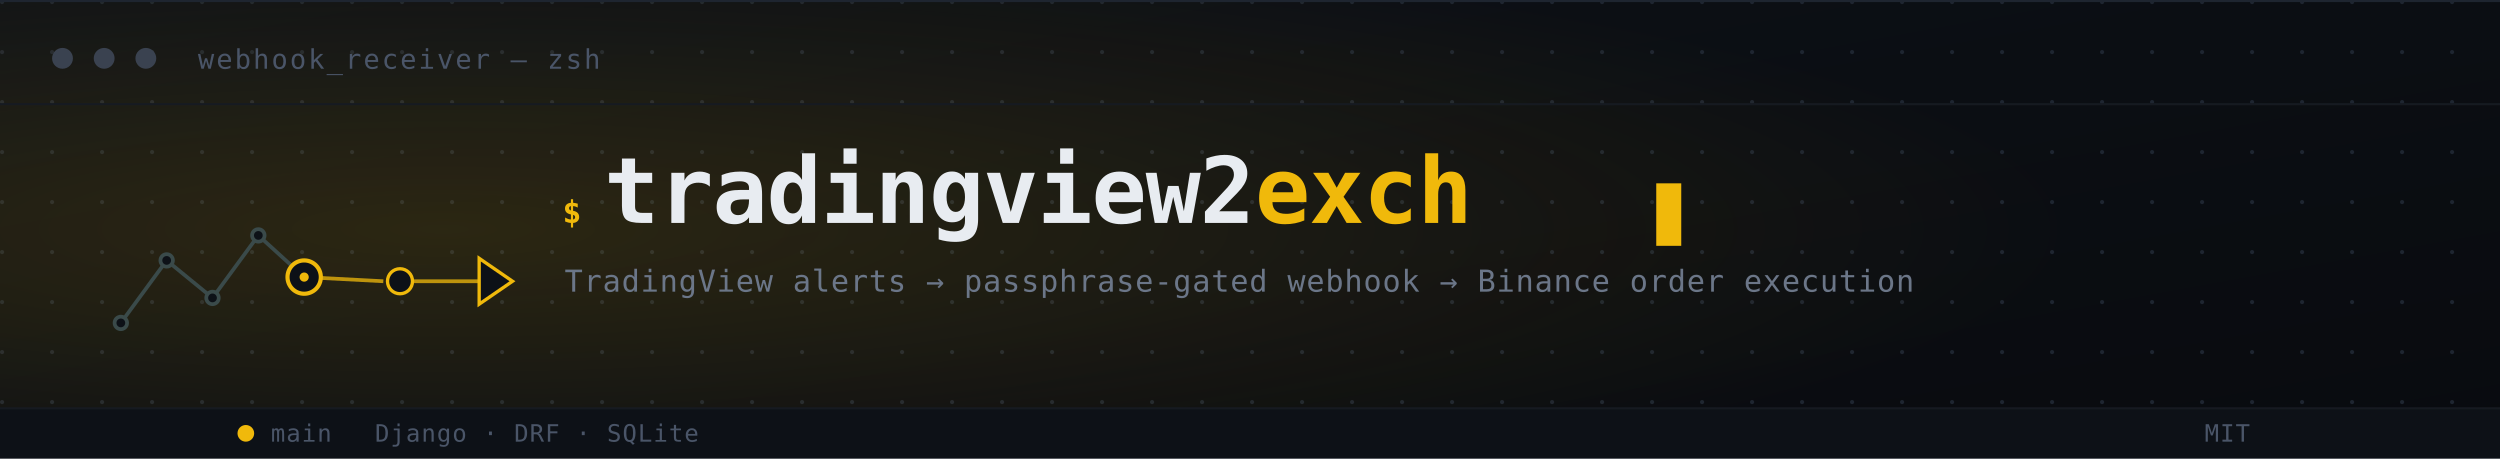
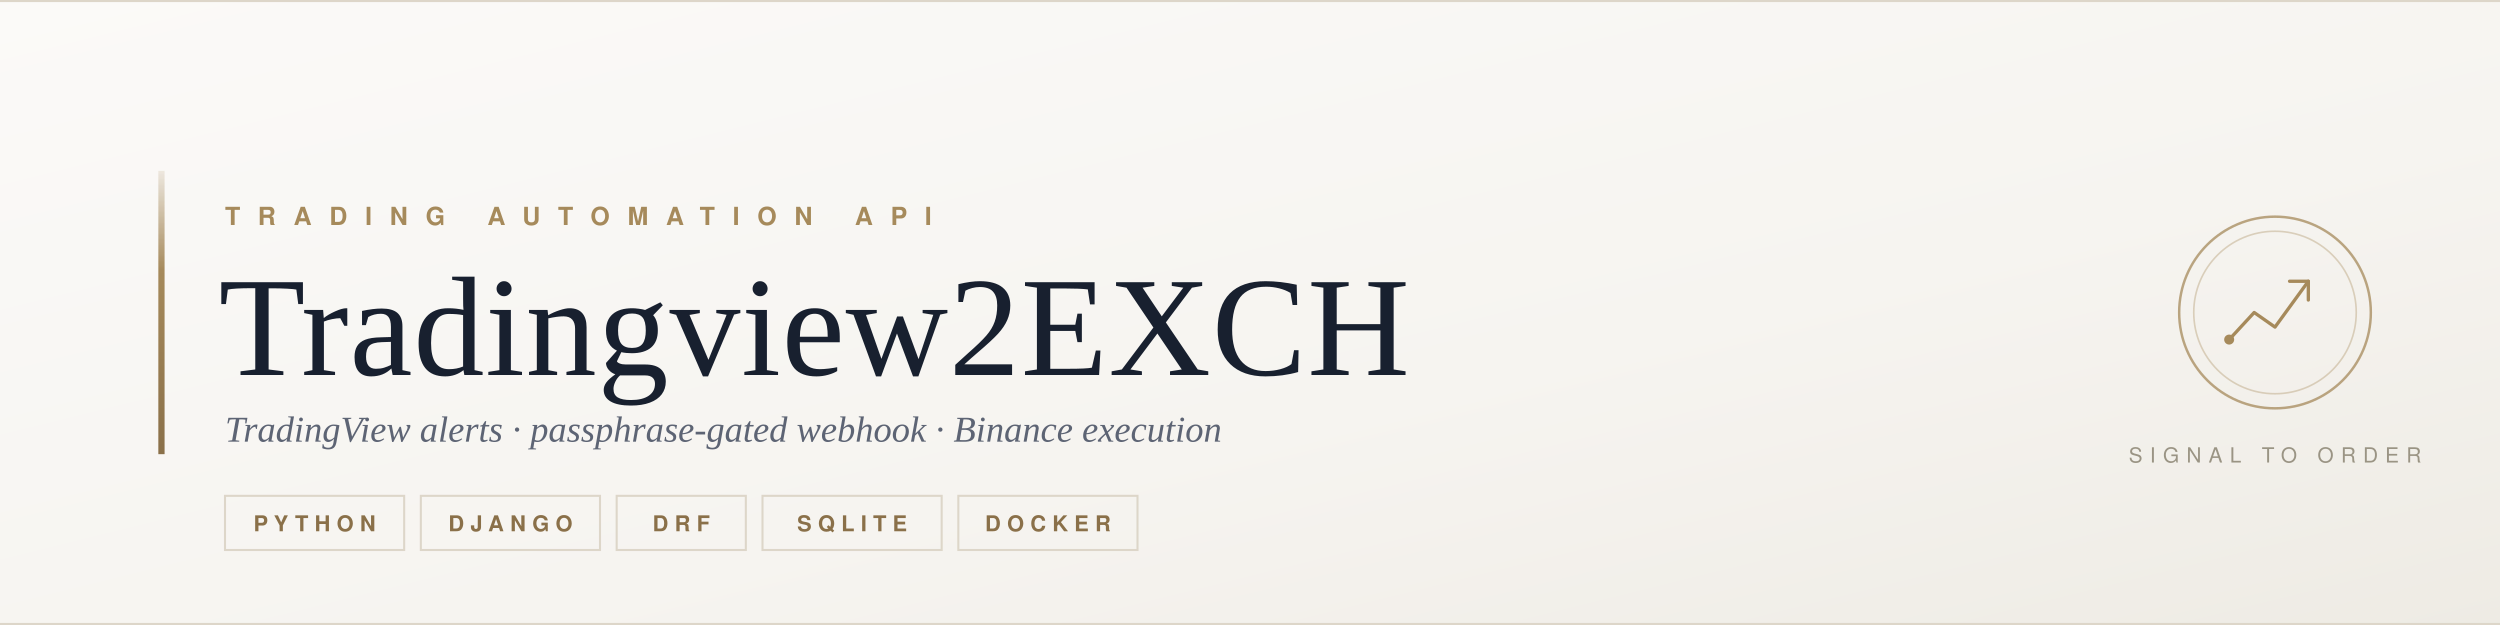
- <svg xmlns="http://www.w3.org/2000/svg" viewBox="0 0 1200 220" role="img" aria-label="Tradingview2EXCH banner">
+ <svg xmlns="http://www.w3.org/2000/svg" viewBox="0 0 1200 300" role="img" aria-label="Tradingview2EXCH — Django REST bridge from TradingView webhook alerts to Binance order execution">
  <defs>
-     <linearGradient id="bg" x1="0%" y1="0%" x2="100%" y2="100%">
-       <stop offset="0%" stop-color="#0d1117" />
-       <stop offset="100%" stop-color="#090b0f" />
+     <linearGradient id="paper" x1="0%" y1="0%" x2="100%" y2="100%">
+       <stop offset="0%" stop-color="#fbfaf8" />
+       <stop offset="60%" stop-color="#f6f4f0" />
+       <stop offset="100%" stop-color="#eeebe4" />
    </linearGradient>
-     <radialGradient id="glow" cx="18%" cy="50%" r="65%">
-       <stop offset="0%" stop-color="#f0b90b" stop-opacity="0.14" />
-       <stop offset="100%" stop-color="#f0b90b" stop-opacity="0" />
-     </radialGradient>
-     <pattern id="dotgrid" width="24" height="24" patternUnits="userSpaceOnUse">
-       <circle cx="1" cy="1" r="1" fill="#1e2530" />
-     </pattern>
+     <linearGradient id="rail" x1="0%" y1="0%" x2="0%" y2="100%">
+       <stop offset="0%" stop-color="#a68a5b" stop-opacity="0.15" />
+       <stop offset="35%" stop-color="#a68a5b" />
+       <stop offset="100%" stop-color="#8a7049" />
+     </linearGradient>
  </defs>
-   <rect width="1200" height="220" fill="url(#bg)" />
-   <rect width="1200" height="220" fill="url(#dotgrid)" />
-   <rect width="1200" height="220" fill="url(#glow)" />
-   <rect x="0" y="0" width="1200" height="1" fill="#1e2530" />
-   <rect x="0" y="219" width="1200" height="1" fill="#1e2530" />
-   <circle cx="30" cy="28" r="5" fill="#3a4250" />
-   <circle cx="50" cy="28" r="5" fill="#3a4250" />
-   <circle cx="70" cy="28" r="5" fill="#3a4250" />
-   <text x="95" y="33" font-family="'SF Mono','JetBrains Mono','Menlo',monospace" font-size="13" fill="#4a5568" letter-spacing="1">webhook_receiver — zsh</text>
-   <line x1="0" y1="50" x2="1200" y2="50" stroke="#161a21" stroke-width="1" />
-   <g transform="translate(150,135)" stroke-width="1.8" fill="none">
-     <polyline points="-92,20 -70,-10 -48,8 -26,-22 -4,-2" stroke="#3a4a4a" />
-     <circle cx="-92" cy="20" r="3" fill="#0d1117" stroke="#3a4a4a" />
-     <circle cx="-70" cy="-10" r="3" fill="#0d1117" stroke="#3a4a4a" />
-     <circle cx="-48" cy="8" r="3" fill="#0d1117" stroke="#3a4a4a" />
-     <circle cx="-26" cy="-22" r="3" fill="#0d1117" stroke="#3a4a4a" />
-     <line x1="-4" y1="-2" x2="34" y2="0" stroke="#f0b90b" stroke-opacity="0.75" />
-     <circle cx="-4" cy="-2" r="8" fill="#0d1117" stroke="#f0b90b" stroke-width="2" />
-     <circle cx="-4" cy="-2" r="2.2" fill="#f0b90b" stroke="none" />
-     <line x1="42" y1="0" x2="80" y2="0" stroke="#f0b90b" stroke-opacity="0.75" />
-     <circle cx="42" cy="0" r="6" fill="#0d1117" stroke="#f0b90b" stroke-width="1.6" />
-     <polygon points="80,-11 96,0 80,11" fill="#0d1117" stroke="#f0b90b" stroke-width="1.6" />
+   <rect width="1200" height="300" fill="url(#paper)" />
+   <rect x="0" y="0" width="1200" height="1" fill="#ddd6c9" />
+   <rect x="0" y="299" width="1200" height="1" fill="#ddd6c9" />
+   <rect x="76" y="82" width="3" height="136" fill="url(#rail)" />
+   <text x="108" y="108" font-family="'Helvetica Neue',Helvetica,Arial,sans-serif" font-size="12" font-weight="600" fill="#a68a5b" letter-spacing="8.5">TRADING AUTOMATION API</text>
+   <text x="105" y="180" font-family="Georgia,'Times New Roman',Times,serif" font-size="68" font-weight="400" fill="#18202f" letter-spacing="0.5">Tradingview2EXCH</text>
+   <text x="108" y="212" font-family="Georgia,'Times New Roman',Times,serif" font-size="17.5" font-style="italic" fill="#5d6474">TradingView alerts · passphrase-gated webhook · Binance execution</text>
+   <g font-family="'Helvetica Neue',Helvetica,Arial,sans-serif" font-size="10.5" font-weight="600" fill="#8a7049" letter-spacing="3">
+     <rect x="108" y="238" width="86" height="26" fill="none" stroke="#ddd6c9" />
+     <text x="151" y="255" text-anchor="middle">PYTHON</text>
+     <rect x="202" y="238" width="86" height="26" fill="none" stroke="#ddd6c9" />
+     <text x="245" y="255" text-anchor="middle">DJANGO</text>
+     <rect x="296" y="238" width="62" height="26" fill="none" stroke="#ddd6c9" />
+     <text x="327" y="255" text-anchor="middle">DRF</text>
+     <rect x="366" y="238" width="86" height="26" fill="none" stroke="#ddd6c9" />
+     <text x="409" y="255" text-anchor="middle">SQLITE</text>
+     <rect x="460" y="238" width="86" height="26" fill="none" stroke="#ddd6c9" />
+     <text x="503" y="255" text-anchor="middle">DOCKER</text>
  </g>
-   <text x="270" y="107" font-family="'SF Mono','JetBrains Mono','Menlo',monospace" font-size="15" fill="#f0b90b" font-weight="600">$</text>
-   <text x="290" y="107" font-family="'SF Mono','JetBrains Mono','Menlo',monospace" font-size="44" fill="#e8ecf1" font-weight="700" letter-spacing="-0.5">tradingview2<tspan fill="#f0b90b">exch</tspan>
-   </text>
-   <rect x="795" y="88" width="12" height="30" fill="#f0b90b">
-     <animate attributeName="opacity" values="1;1;0;0;1" keyTimes="0;0.45;0.5;0.95;1" dur="1.6s" repeatCount="indefinite" />
-   </rect>
-   <text x="271" y="140" font-family="'SF Mono','JetBrains Mono','Menlo',monospace" font-size="14.5" fill="#6b7688" letter-spacing="0.4">TradingView alerts → passphrase-gated webhook → Binance order execution</text>
-   <rect x="0" y="196" width="1200" height="24" fill="#0d1117" />
-   <line x1="0" y1="196" x2="1200" y2="196" stroke="#161a21" stroke-width="1" />
-   <circle cx="118" cy="208" r="4" fill="#f0b90b" />
-   <text x="130" y="212" font-family="'SF Mono','JetBrains Mono','Menlo',monospace" font-size="11.5" fill="#4a5568" letter-spacing="0.5">main</text>
-   <text x="180" y="212" font-family="'SF Mono','JetBrains Mono','Menlo',monospace" font-size="11.5" fill="#4a5568" letter-spacing="0.5">Django · DRF · SQLite</text>
-   <text x="1080" y="212" font-family="'SF Mono','JetBrains Mono','Menlo',monospace" font-size="11.5" fill="#4a5568" letter-spacing="0.5" text-anchor="end">MIT</text>
+   <circle cx="1092" cy="150" r="46" fill="none" stroke="#a68a5b" stroke-opacity="0.75" stroke-width="1.2" />
+   <circle cx="1092" cy="150" r="39" fill="none" stroke="#a68a5b" stroke-opacity="0.35" stroke-width="0.8" />
+   <g fill="none" stroke="#a68a5b" stroke-width="1.6" stroke-linecap="round" stroke-linejoin="round">
+     <polyline points="1070,163 1082,150 1092,157 1108,135" />
+     <polyline points="1099,135 1108,135 1108,144" />
+   </g>
+   <circle cx="1070" cy="163" r="2.4" fill="#a68a5b" stroke="none" />
+   <text x="1092" y="222" text-anchor="middle" font-family="'Helvetica Neue',Helvetica,Arial,sans-serif" font-size="10" fill="#9a9484" letter-spacing="3.5">SIGNAL TO ORDER</text>
</svg>
